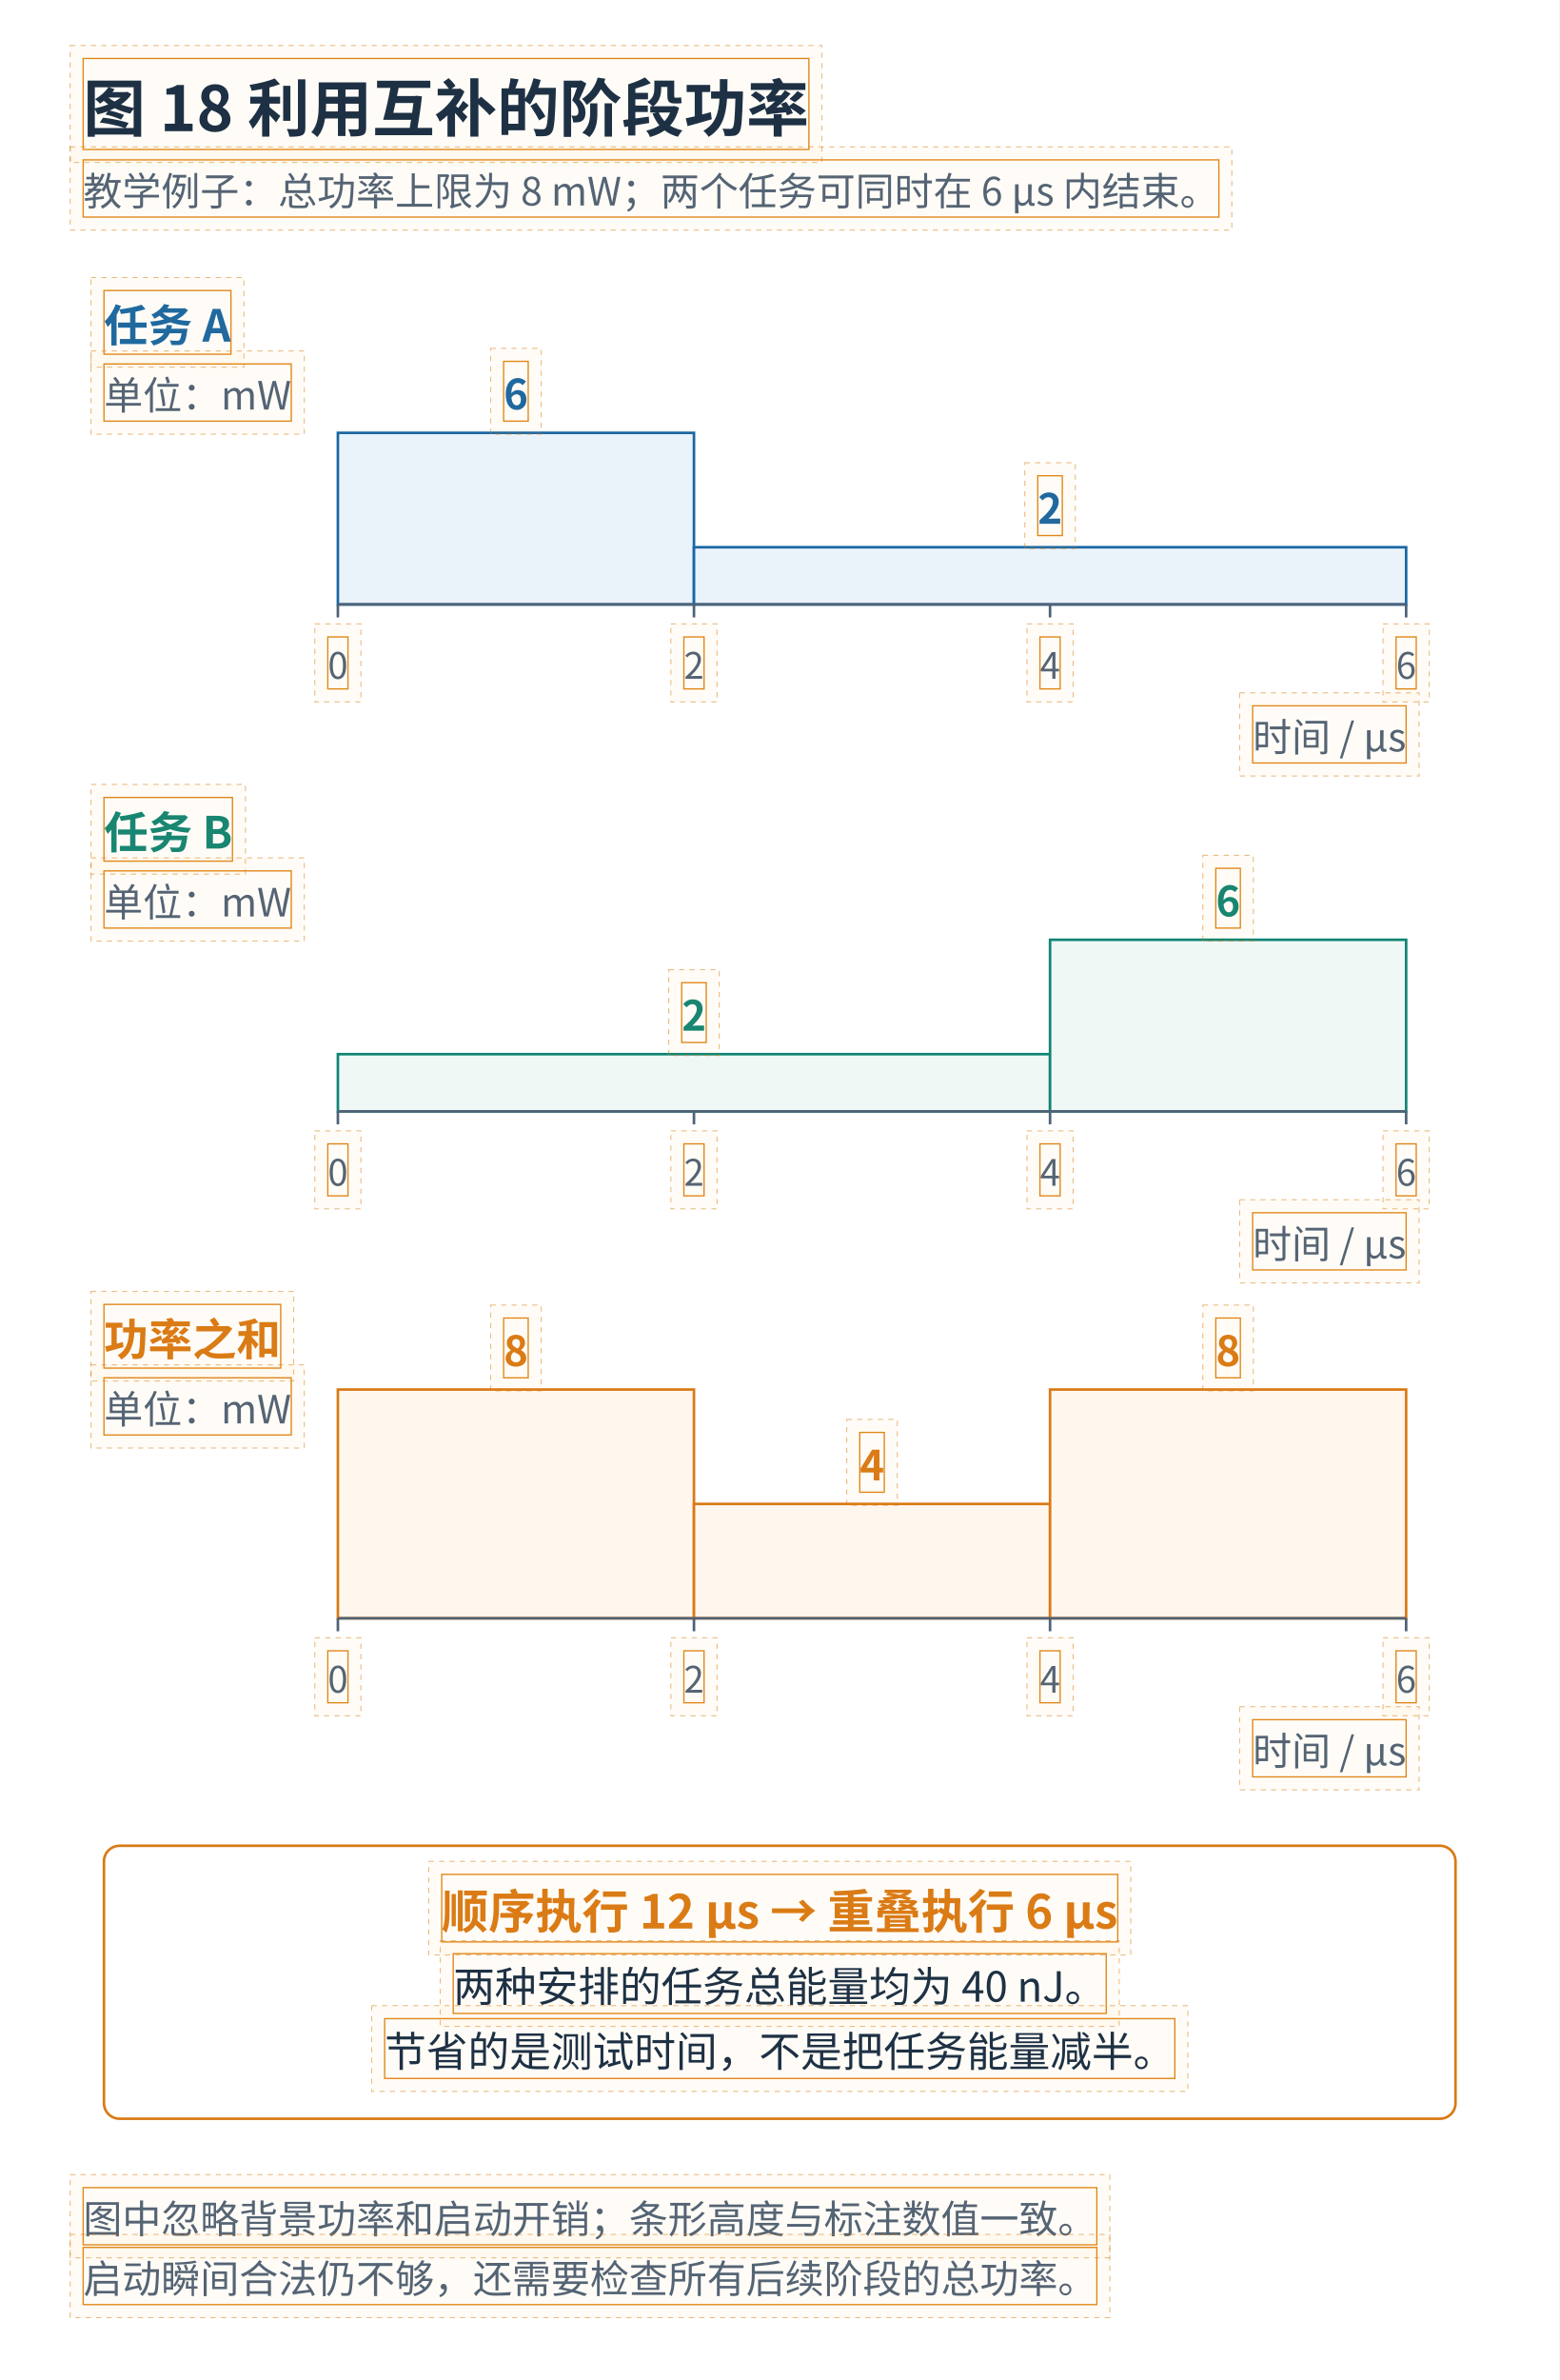
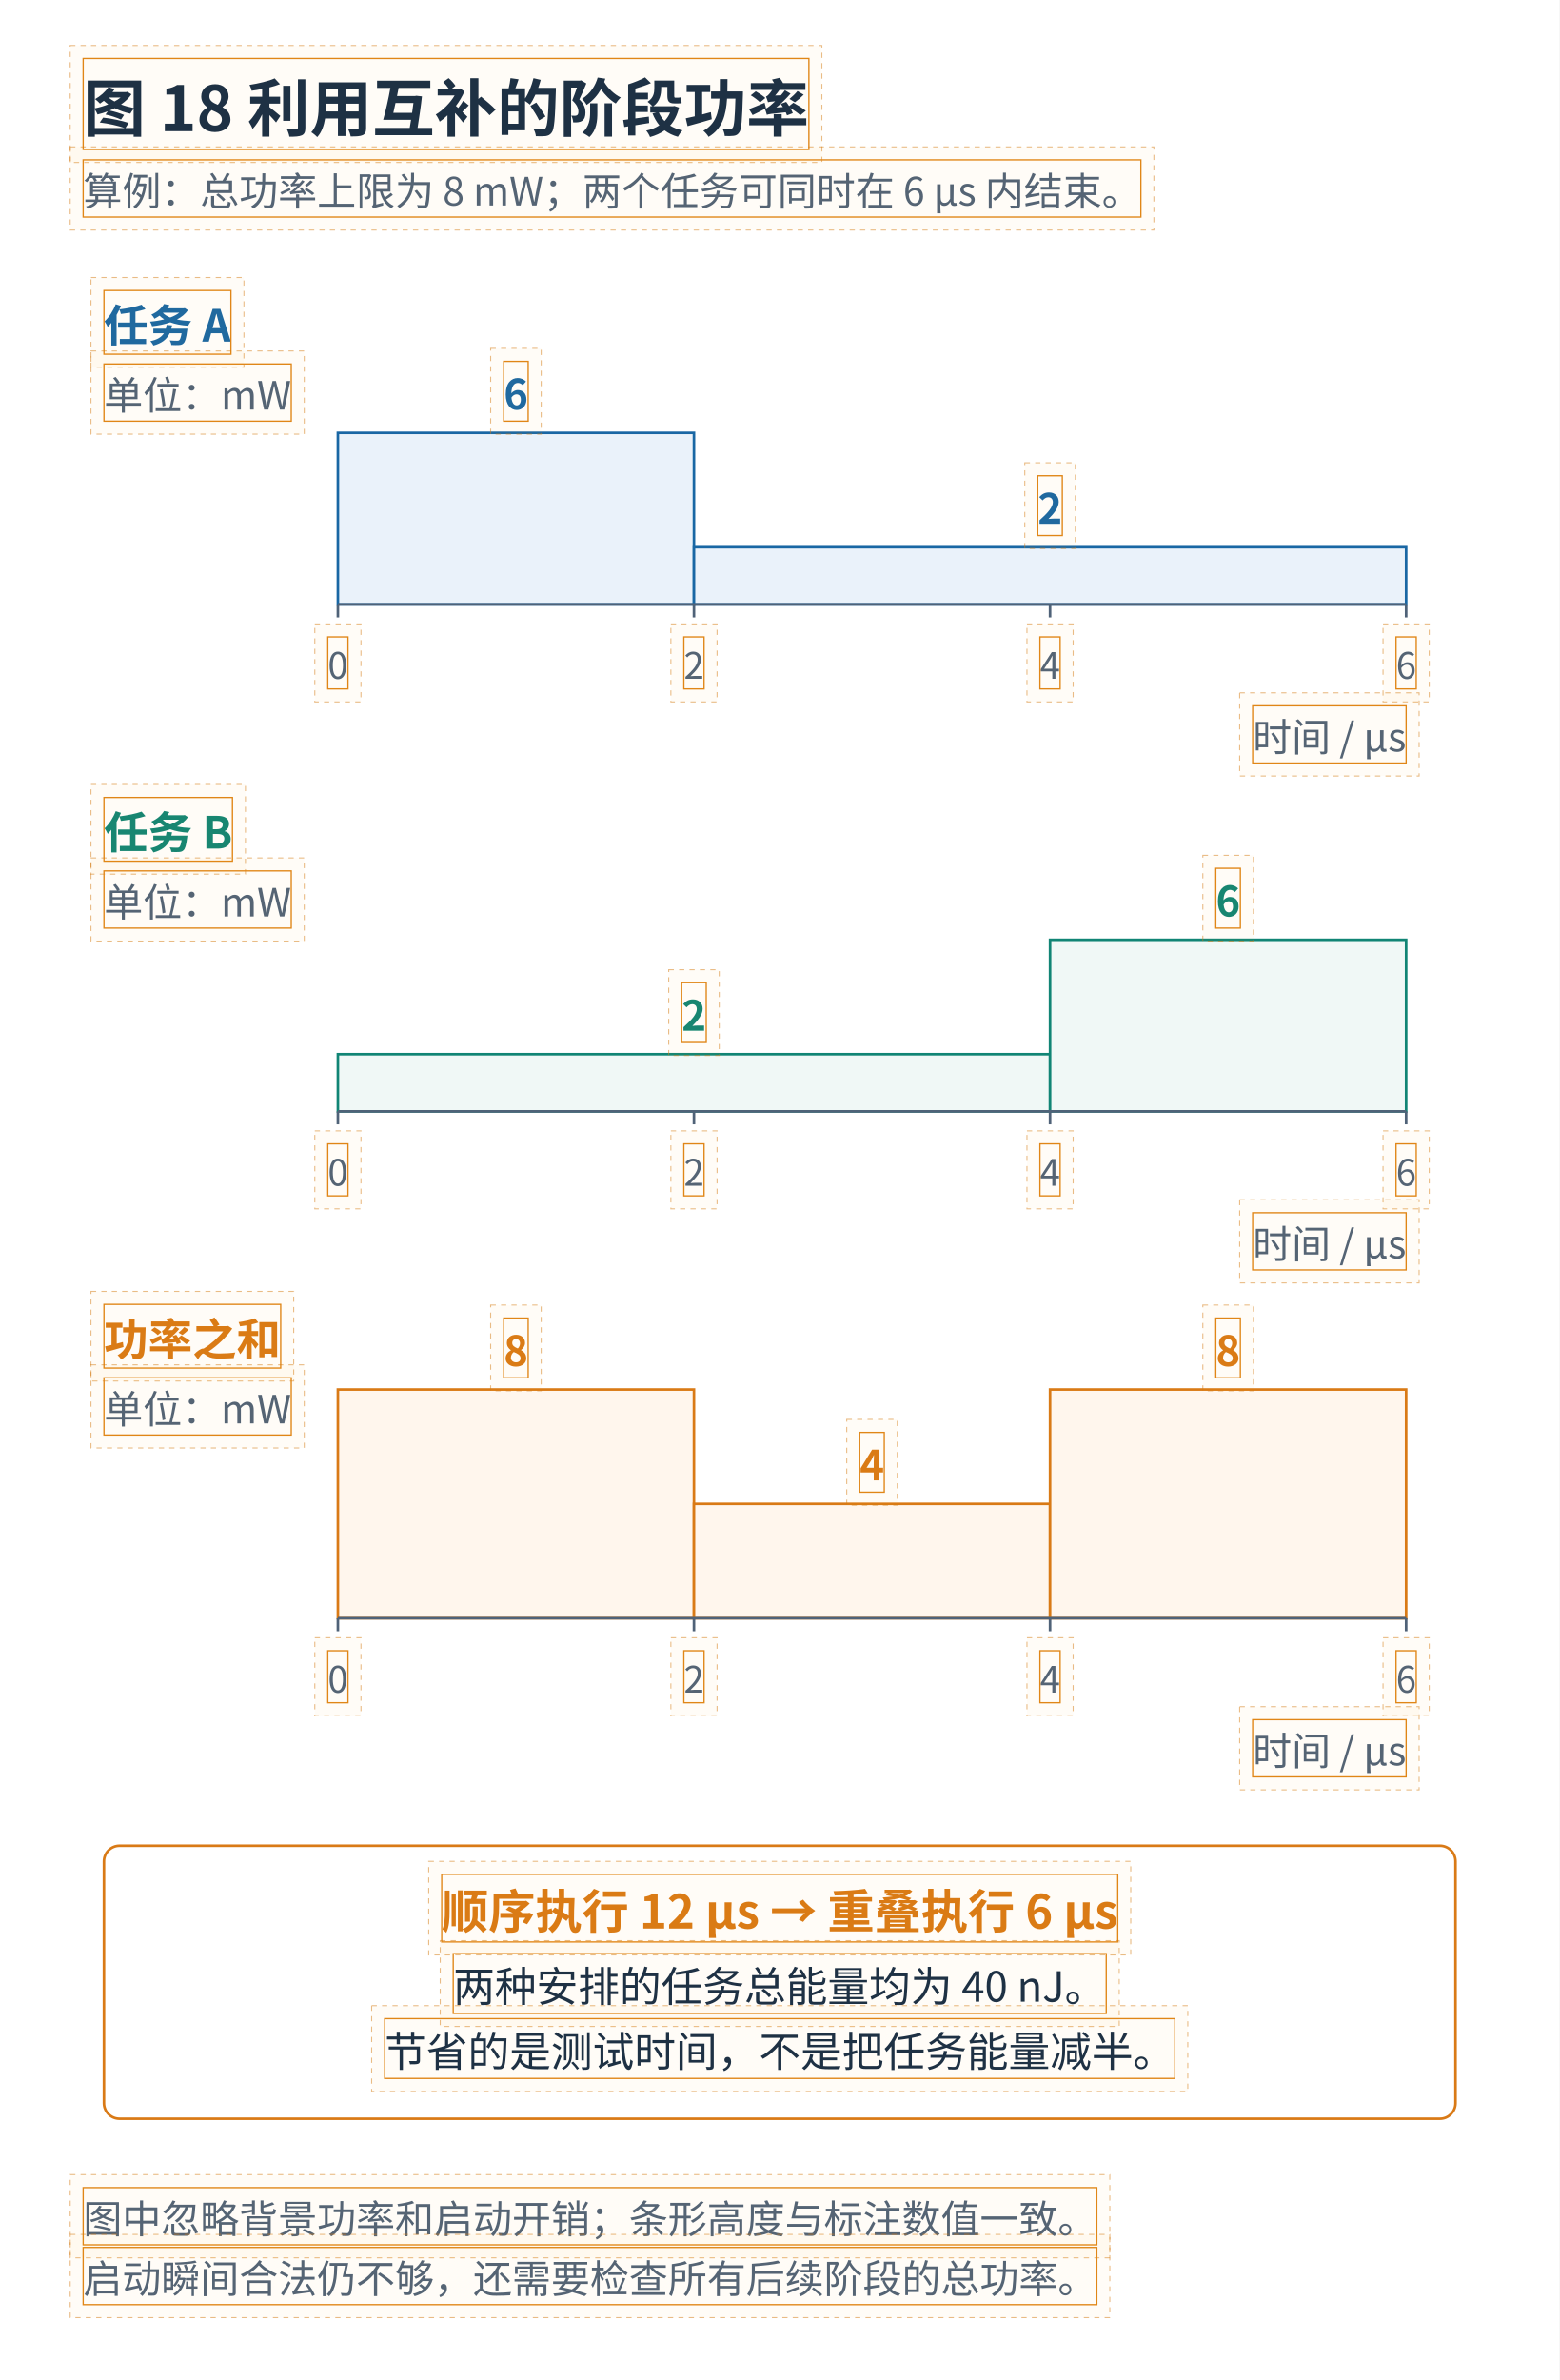
<svg xmlns="http://www.w3.org/2000/svg" width="1200" height="1831" viewBox="0 0 1200 1831" role="img" aria-labelledby="fig-title fig-description" version="1.1" data-layout-version="precise-ports-v2">
  <defs>
    <marker id="arrow-blue" viewBox="0 0 14 14" refX="14" refY="7" markerWidth="14" markerHeight="14" orient="auto" markerUnits="userSpaceOnUse" overflow="visible">
      <path d="M 0 0 L 14 7 L 0 14 Z" fill="#1967A4" />
    </marker>
    <marker id="arrow-teal" viewBox="0 0 14 14" refX="14" refY="7" markerWidth="14" markerHeight="14" orient="auto" markerUnits="userSpaceOnUse" overflow="visible">
      <path d="M 0 0 L 14 7 L 0 14 Z" fill="#118575" />
    </marker>
    <marker id="arrow-orange" viewBox="0 0 14 14" refX="14" refY="7" markerWidth="14" markerHeight="14" orient="auto" markerUnits="userSpaceOnUse" overflow="visible">
      <path d="M 0 0 L 14 7 L 0 14 Z" fill="#D97A16" />
    </marker>
    <marker id="arrow-red" viewBox="0 0 14 14" refX="14" refY="7" markerWidth="14" markerHeight="14" orient="auto" markerUnits="userSpaceOnUse" overflow="visible">
      <path d="M 0 0 L 14 7 L 0 14 Z" fill="#B84051" />
    </marker>
    <marker id="arrow-muted" viewBox="0 0 14 14" refX="14" refY="7" markerWidth="14" markerHeight="14" orient="auto" markerUnits="userSpaceOnUse" overflow="visible">
      <path d="M 0 0 L 14 7 L 0 14 Z" fill="#4F6278" />
    </marker>
    <marker id="arrow-slate" viewBox="0 0 14 14" refX="14" refY="7" markerWidth="14" markerHeight="14" orient="auto" markerUnits="userSpaceOnUse" overflow="visible">
      <path d="M 0 0 L 14 7 L 0 14 Z" fill="#738A9F" />
    </marker>
    <marker id="arrow-purple" viewBox="0 0 14 14" refX="14" refY="7" markerWidth="14" markerHeight="14" orient="auto" markerUnits="userSpaceOnUse" overflow="visible">
      <path d="M 0 0 L 14 7 L 0 14 Z" fill="#92517C" />
    </marker>
  </defs>
  <g id="layer-background">
    <rect width="1200" height="1831" fill="#FFFFFF" />
  </g>
  <g id="layer-shapes">
    <rect id="phase0-0" x="260" y="333" width="274" height="132" rx="0" fill="#EAF2FA" stroke="#1967A4" stroke-width="2" data-kind="bar" data-obstacle="false" />
    <rect id="phase0-1" x="534" y="421" width="548" height="44" rx="0" fill="#EAF2FA" stroke="#1967A4" stroke-width="2" data-kind="bar" data-obstacle="false" />
    <polyline id="axis0" points="260,465 1082,465" fill="none" stroke="#4F6278" stroke-width="2" data-kind="rule" />
    <polyline id="tick0-0" points="260,465 260,475" fill="none" stroke="#4F6278" stroke-width="2" data-kind="rule" />
    <polyline id="tick0-2" points="534,465 534,475" fill="none" stroke="#4F6278" stroke-width="2" data-kind="rule" />
    <polyline id="tick0-4" points="808,465 808,475" fill="none" stroke="#4F6278" stroke-width="2" data-kind="rule" />
    <polyline id="tick0-6" points="1082,465 1082,475" fill="none" stroke="#4F6278" stroke-width="2" data-kind="rule" />
    <rect id="phase1-0" x="260" y="811" width="548" height="44" rx="0" fill="#F0F8F6" stroke="#118575" stroke-width="2" data-kind="bar" data-obstacle="false" />
    <rect id="phase1-1" x="808" y="723" width="274" height="132" rx="0" fill="#F0F8F6" stroke="#118575" stroke-width="2" data-kind="bar" data-obstacle="false" />
    <polyline id="axis1" points="260,855 1082,855" fill="none" stroke="#4F6278" stroke-width="2" data-kind="rule" />
    <polyline id="tick1-0" points="260,855 260,865" fill="none" stroke="#4F6278" stroke-width="2" data-kind="rule" />
    <polyline id="tick1-2" points="534,855 534,865" fill="none" stroke="#4F6278" stroke-width="2" data-kind="rule" />
    <polyline id="tick1-4" points="808,855 808,865" fill="none" stroke="#4F6278" stroke-width="2" data-kind="rule" />
    <polyline id="tick1-6" points="1082,855 1082,865" fill="none" stroke="#4F6278" stroke-width="2" data-kind="rule" />
    <rect id="phase2-0" x="260" y="1069" width="274" height="176" rx="0" fill="#FFF6ED" stroke="#D97A16" stroke-width="2" data-kind="bar" data-obstacle="false" />
    <rect id="phase2-1" x="534" y="1157" width="274" height="88" rx="0" fill="#FFF6ED" stroke="#D97A16" stroke-width="2" data-kind="bar" data-obstacle="false" />
    <rect id="phase2-2" x="808" y="1069" width="274" height="176" rx="0" fill="#FFF6ED" stroke="#D97A16" stroke-width="2" data-kind="bar" data-obstacle="false" />
    <polyline id="axis2" points="260,1245 1082,1245" fill="none" stroke="#4F6278" stroke-width="2" data-kind="rule" />
    <polyline id="tick2-0" points="260,1245 260,1255" fill="none" stroke="#4F6278" stroke-width="2" data-kind="rule" />
    <polyline id="tick2-2" points="534,1245 534,1255" fill="none" stroke="#4F6278" stroke-width="2" data-kind="rule" />
    <polyline id="tick2-4" points="808,1245 808,1255" fill="none" stroke="#4F6278" stroke-width="2" data-kind="rule" />
    <polyline id="tick2-6" points="1082,1245 1082,1255" fill="none" stroke="#4F6278" stroke-width="2" data-kind="rule" />
    <rect id="summary" x="80" y="1420" width="1040" height="210" rx="12" fill="#FFFFFF" stroke="#D97A16" stroke-width="2" data-kind="node" data-obstacle="true" />
  </g>
  <g id="layer-connectors" />
  <g id="layer-text">
    <text id="text-0001" x="64" y="80" font-family="&quot;Noto Sans CJK SC&quot;, &quot;Microsoft YaHei&quot;, &quot;PingFang SC&quot;, &quot;Source Han Sans SC&quot;, sans-serif" font-size="48" font-weight="700" fill="#172D46" text-anchor="start" dominant-baseline="central" data-kind="text" data-padding="12">图 18  利用互补的阶段功率</text>
-     <text id="text-0002" x="64" y="145" font-family="&quot;Noto Sans CJK SC&quot;, &quot;Microsoft YaHei&quot;, &quot;PingFang SC&quot;, &quot;Source Han Sans SC&quot;, sans-serif" font-size="30" font-weight="400" fill="#4F6278" text-anchor="start" dominant-baseline="central" data-kind="text" data-padding="12">教学例子：总功率上限为 8 mW；两个任务可同时在 6 μs 内结束。</text>
+     <text id="text-0002" x="64" y="145" font-family="&quot;Noto Sans CJK SC&quot;, &quot;Microsoft YaHei&quot;, &quot;PingFang SC&quot;, &quot;Source Han Sans SC&quot;, sans-serif" font-size="30" font-weight="400" fill="#4F6278" text-anchor="start" dominant-baseline="central" data-kind="text" data-padding="12">算例：总功率上限为 8 mW；两个任务可同时在 6 μs 内结束。</text>
    <text id="text-0003" x="80" y="248" font-family="&quot;Noto Sans CJK SC&quot;, &quot;Microsoft YaHei&quot;, &quot;PingFang SC&quot;, &quot;Source Han Sans SC&quot;, sans-serif" font-size="34" font-weight="700" fill="#1967A4" text-anchor="start" dominant-baseline="central" data-kind="text" data-padding="12">任务 A</text>
    <text id="text-0004" x="80" y="302" font-family="&quot;Noto Sans CJK SC&quot;, &quot;Microsoft YaHei&quot;, &quot;PingFang SC&quot;, &quot;Source Han Sans SC&quot;, sans-serif" font-size="30" font-weight="400" fill="#4F6278" text-anchor="start" dominant-baseline="central" data-kind="text" data-padding="12">单位：mW</text>
    <text id="text-0005" x="397.0" y="301" font-family="&quot;Noto Sans CJK SC&quot;, &quot;Microsoft YaHei&quot;, &quot;PingFang SC&quot;, &quot;Source Han Sans SC&quot;, sans-serif" font-size="32" font-weight="700" fill="#1967A4" text-anchor="middle" dominant-baseline="central" data-kind="text" data-padding="12">6</text>
    <text id="text-0006" x="808.0" y="389" font-family="&quot;Noto Sans CJK SC&quot;, &quot;Microsoft YaHei&quot;, &quot;PingFang SC&quot;, &quot;Source Han Sans SC&quot;, sans-serif" font-size="32" font-weight="700" fill="#1967A4" text-anchor="middle" dominant-baseline="central" data-kind="text" data-padding="12">2</text>
    <text id="text-0007" x="260" y="510" font-family="&quot;Noto Sans CJK SC&quot;, &quot;Microsoft YaHei&quot;, &quot;PingFang SC&quot;, &quot;Source Han Sans SC&quot;, sans-serif" font-size="28" font-weight="400" fill="#4F6278" text-anchor="middle" dominant-baseline="central" data-kind="text" data-padding="12">0</text>
    <text id="text-0008" x="534" y="510" font-family="&quot;Noto Sans CJK SC&quot;, &quot;Microsoft YaHei&quot;, &quot;PingFang SC&quot;, &quot;Source Han Sans SC&quot;, sans-serif" font-size="28" font-weight="400" fill="#4F6278" text-anchor="middle" dominant-baseline="central" data-kind="text" data-padding="12">2</text>
    <text id="text-0009" x="808" y="510" font-family="&quot;Noto Sans CJK SC&quot;, &quot;Microsoft YaHei&quot;, &quot;PingFang SC&quot;, &quot;Source Han Sans SC&quot;, sans-serif" font-size="28" font-weight="400" fill="#4F6278" text-anchor="middle" dominant-baseline="central" data-kind="text" data-padding="12">4</text>
    <text id="text-0010" x="1082" y="510" font-family="&quot;Noto Sans CJK SC&quot;, &quot;Microsoft YaHei&quot;, &quot;PingFang SC&quot;, &quot;Source Han Sans SC&quot;, sans-serif" font-size="28" font-weight="400" fill="#4F6278" text-anchor="middle" dominant-baseline="central" data-kind="text" data-padding="12">6</text>
    <text id="text-0011" x="1082" y="565" font-family="&quot;Noto Sans CJK SC&quot;, &quot;Microsoft YaHei&quot;, &quot;PingFang SC&quot;, &quot;Source Han Sans SC&quot;, sans-serif" font-size="30" font-weight="400" fill="#4F6278" text-anchor="end" dominant-baseline="central" data-kind="text" data-padding="12">时间 / μs</text>
    <text id="text-0012" x="80" y="638" font-family="&quot;Noto Sans CJK SC&quot;, &quot;Microsoft YaHei&quot;, &quot;PingFang SC&quot;, &quot;Source Han Sans SC&quot;, sans-serif" font-size="34" font-weight="700" fill="#118575" text-anchor="start" dominant-baseline="central" data-kind="text" data-padding="12">任务 B</text>
    <text id="text-0013" x="80" y="692" font-family="&quot;Noto Sans CJK SC&quot;, &quot;Microsoft YaHei&quot;, &quot;PingFang SC&quot;, &quot;Source Han Sans SC&quot;, sans-serif" font-size="30" font-weight="400" fill="#4F6278" text-anchor="start" dominant-baseline="central" data-kind="text" data-padding="12">单位：mW</text>
    <text id="text-0014" x="534.0" y="779" font-family="&quot;Noto Sans CJK SC&quot;, &quot;Microsoft YaHei&quot;, &quot;PingFang SC&quot;, &quot;Source Han Sans SC&quot;, sans-serif" font-size="32" font-weight="700" fill="#118575" text-anchor="middle" dominant-baseline="central" data-kind="text" data-padding="12">2</text>
    <text id="text-0015" x="945.0" y="691" font-family="&quot;Noto Sans CJK SC&quot;, &quot;Microsoft YaHei&quot;, &quot;PingFang SC&quot;, &quot;Source Han Sans SC&quot;, sans-serif" font-size="32" font-weight="700" fill="#118575" text-anchor="middle" dominant-baseline="central" data-kind="text" data-padding="12">6</text>
    <text id="text-0016" x="260" y="900" font-family="&quot;Noto Sans CJK SC&quot;, &quot;Microsoft YaHei&quot;, &quot;PingFang SC&quot;, &quot;Source Han Sans SC&quot;, sans-serif" font-size="28" font-weight="400" fill="#4F6278" text-anchor="middle" dominant-baseline="central" data-kind="text" data-padding="12">0</text>
    <text id="text-0017" x="534" y="900" font-family="&quot;Noto Sans CJK SC&quot;, &quot;Microsoft YaHei&quot;, &quot;PingFang SC&quot;, &quot;Source Han Sans SC&quot;, sans-serif" font-size="28" font-weight="400" fill="#4F6278" text-anchor="middle" dominant-baseline="central" data-kind="text" data-padding="12">2</text>
    <text id="text-0018" x="808" y="900" font-family="&quot;Noto Sans CJK SC&quot;, &quot;Microsoft YaHei&quot;, &quot;PingFang SC&quot;, &quot;Source Han Sans SC&quot;, sans-serif" font-size="28" font-weight="400" fill="#4F6278" text-anchor="middle" dominant-baseline="central" data-kind="text" data-padding="12">4</text>
    <text id="text-0019" x="1082" y="900" font-family="&quot;Noto Sans CJK SC&quot;, &quot;Microsoft YaHei&quot;, &quot;PingFang SC&quot;, &quot;Source Han Sans SC&quot;, sans-serif" font-size="28" font-weight="400" fill="#4F6278" text-anchor="middle" dominant-baseline="central" data-kind="text" data-padding="12">6</text>
    <text id="text-0020" x="1082" y="955" font-family="&quot;Noto Sans CJK SC&quot;, &quot;Microsoft YaHei&quot;, &quot;PingFang SC&quot;, &quot;Source Han Sans SC&quot;, sans-serif" font-size="30" font-weight="400" fill="#4F6278" text-anchor="end" dominant-baseline="central" data-kind="text" data-padding="12">时间 / μs</text>
    <text id="text-0021" x="80" y="1028" font-family="&quot;Noto Sans CJK SC&quot;, &quot;Microsoft YaHei&quot;, &quot;PingFang SC&quot;, &quot;Source Han Sans SC&quot;, sans-serif" font-size="34" font-weight="700" fill="#D97A16" text-anchor="start" dominant-baseline="central" data-kind="text" data-padding="12">功率之和</text>
    <text id="text-0022" x="80" y="1082" font-family="&quot;Noto Sans CJK SC&quot;, &quot;Microsoft YaHei&quot;, &quot;PingFang SC&quot;, &quot;Source Han Sans SC&quot;, sans-serif" font-size="30" font-weight="400" fill="#4F6278" text-anchor="start" dominant-baseline="central" data-kind="text" data-padding="12">单位：mW</text>
    <text id="text-0023" x="397.0" y="1037" font-family="&quot;Noto Sans CJK SC&quot;, &quot;Microsoft YaHei&quot;, &quot;PingFang SC&quot;, &quot;Source Han Sans SC&quot;, sans-serif" font-size="32" font-weight="700" fill="#D97A16" text-anchor="middle" dominant-baseline="central" data-kind="text" data-padding="12">8</text>
    <text id="text-0024" x="671.0" y="1125" font-family="&quot;Noto Sans CJK SC&quot;, &quot;Microsoft YaHei&quot;, &quot;PingFang SC&quot;, &quot;Source Han Sans SC&quot;, sans-serif" font-size="32" font-weight="700" fill="#D97A16" text-anchor="middle" dominant-baseline="central" data-kind="text" data-padding="12">4</text>
    <text id="text-0025" x="945.0" y="1037" font-family="&quot;Noto Sans CJK SC&quot;, &quot;Microsoft YaHei&quot;, &quot;PingFang SC&quot;, &quot;Source Han Sans SC&quot;, sans-serif" font-size="32" font-weight="700" fill="#D97A16" text-anchor="middle" dominant-baseline="central" data-kind="text" data-padding="12">8</text>
    <text id="text-0026" x="260" y="1290" font-family="&quot;Noto Sans CJK SC&quot;, &quot;Microsoft YaHei&quot;, &quot;PingFang SC&quot;, &quot;Source Han Sans SC&quot;, sans-serif" font-size="28" font-weight="400" fill="#4F6278" text-anchor="middle" dominant-baseline="central" data-kind="text" data-padding="12">0</text>
    <text id="text-0027" x="534" y="1290" font-family="&quot;Noto Sans CJK SC&quot;, &quot;Microsoft YaHei&quot;, &quot;PingFang SC&quot;, &quot;Source Han Sans SC&quot;, sans-serif" font-size="28" font-weight="400" fill="#4F6278" text-anchor="middle" dominant-baseline="central" data-kind="text" data-padding="12">2</text>
    <text id="text-0028" x="808" y="1290" font-family="&quot;Noto Sans CJK SC&quot;, &quot;Microsoft YaHei&quot;, &quot;PingFang SC&quot;, &quot;Source Han Sans SC&quot;, sans-serif" font-size="28" font-weight="400" fill="#4F6278" text-anchor="middle" dominant-baseline="central" data-kind="text" data-padding="12">4</text>
    <text id="text-0029" x="1082" y="1290" font-family="&quot;Noto Sans CJK SC&quot;, &quot;Microsoft YaHei&quot;, &quot;PingFang SC&quot;, &quot;Source Han Sans SC&quot;, sans-serif" font-size="28" font-weight="400" fill="#4F6278" text-anchor="middle" dominant-baseline="central" data-kind="text" data-padding="12">6</text>
    <text id="text-0030" x="1082" y="1345" font-family="&quot;Noto Sans CJK SC&quot;, &quot;Microsoft YaHei&quot;, &quot;PingFang SC&quot;, &quot;Source Han Sans SC&quot;, sans-serif" font-size="30" font-weight="400" fill="#4F6278" text-anchor="end" dominant-baseline="central" data-kind="text" data-padding="12">时间 / μs</text>
    <text id="text-0031" x="600.0" y="1468" font-family="&quot;Noto Sans CJK SC&quot;, &quot;Microsoft YaHei&quot;, &quot;PingFang SC&quot;, &quot;Source Han Sans SC&quot;, sans-serif" font-size="36" font-weight="700" fill="#D97A16" text-anchor="middle" dominant-baseline="central" data-kind="text" data-padding="20" data-owner="summary">顺序执行 12 μs → 重叠执行 6 μs</text>
    <text id="text-0032" x="600.0" y="1526" font-family="&quot;Noto Sans CJK SC&quot;, &quot;Microsoft YaHei&quot;, &quot;PingFang SC&quot;, &quot;Source Han Sans SC&quot;, sans-serif" font-size="32" font-weight="400" fill="#172D46" text-anchor="middle" dominant-baseline="central" data-kind="text" data-padding="20" data-owner="summary">两种安排的任务总能量均为 40 nJ。</text>
    <text id="text-0033" x="600.0" y="1576" font-family="&quot;Noto Sans CJK SC&quot;, &quot;Microsoft YaHei&quot;, &quot;PingFang SC&quot;, &quot;Source Han Sans SC&quot;, sans-serif" font-size="32" font-weight="400" fill="#172D46" text-anchor="middle" dominant-baseline="central" data-kind="text" data-padding="20" data-owner="summary">节省的是测试时间，不是把任务能量减半。</text>
    <text id="text-0034" x="64" y="1705" font-family="&quot;Noto Sans CJK SC&quot;, &quot;Microsoft YaHei&quot;, &quot;PingFang SC&quot;, &quot;Source Han Sans SC&quot;, sans-serif" font-size="30" font-weight="400" fill="#4F6278" text-anchor="start" dominant-baseline="central" data-kind="text" data-padding="12">图中忽略背景功率和启动开销；条形高度与标注数值一致。</text>
    <text id="text-0035" x="64" y="1751" font-family="&quot;Noto Sans CJK SC&quot;, &quot;Microsoft YaHei&quot;, &quot;PingFang SC&quot;, &quot;Source Han Sans SC&quot;, sans-serif" font-size="30" font-weight="400" fill="#4F6278" text-anchor="start" dominant-baseline="central" data-kind="text" data-padding="12">启动瞬间合法仍不够，还需要检查所有后续阶段的总功率。</text>
  </g>
  <g id="layer-junctions" />
  <g id="review-only-overlay" pointer-events="none">
    <rect x="54" y="35" width="578.438" height="90" fill="#E8951C" fill-opacity="0.035" stroke="#D47B10" stroke-opacity="0.5" stroke-width="0.8" stroke-dasharray="4 4" />
    <rect x="64" y="45" width="558.438" height="70" fill="none" stroke="#E08617" stroke-width="1" />
-     <rect x="54" y="113" width="893.906" height="64" fill="#E8951C" fill-opacity="0.035" stroke="#D47B10" stroke-opacity="0.5" stroke-width="0.8" stroke-dasharray="4 4" />
-     <rect x="64" y="123" width="873.906" height="44" fill="none" stroke="#E08617" stroke-width="1" />
+     <rect x="54" y="113" width="833.906" height="64" fill="#E8951C" fill-opacity="0.035" stroke="#D47B10" stroke-opacity="0.5" stroke-width="0.8" stroke-dasharray="4 4" />
+     <rect x="64" y="123" width="813.906" height="44" fill="none" stroke="#E08617" stroke-width="1" />
    <rect x="70" y="213.5" width="117.718" height="69" fill="#E8951C" fill-opacity="0.035" stroke="#D47B10" stroke-opacity="0.5" stroke-width="0.8" stroke-dasharray="4 4" />
    <rect x="80" y="223.5" width="97.718" height="49" fill="none" stroke="#E08617" stroke-width="1" />
    <rect x="70" y="270" width="164.125" height="64" fill="#E8951C" fill-opacity="0.035" stroke="#D47B10" stroke-opacity="0.5" stroke-width="0.8" stroke-dasharray="4 4" />
    <rect x="80" y="280" width="144.125" height="44" fill="none" stroke="#E08617" stroke-width="1" />
    <rect x="377.555" y="268" width="38.891" height="66" fill="#E8951C" fill-opacity="0.035" stroke="#D47B10" stroke-opacity="0.5" stroke-width="0.8" stroke-dasharray="4 4" />
    <rect x="387.555" y="278" width="18.891" height="46" fill="none" stroke="#E08617" stroke-width="1" />
    <rect x="788.555" y="356" width="38.891" height="66" fill="#E8951C" fill-opacity="0.035" stroke="#D47B10" stroke-opacity="0.5" stroke-width="0.8" stroke-dasharray="4 4" />
    <rect x="798.555" y="366" width="18.891" height="46" fill="none" stroke="#E08617" stroke-width="1" />
    <rect x="242.227" y="480" width="35.547" height="60" fill="#E8951C" fill-opacity="0.035" stroke="#D47B10" stroke-opacity="0.5" stroke-width="0.8" stroke-dasharray="4 4" />
    <rect x="252.227" y="490" width="15.547" height="40" fill="none" stroke="#E08617" stroke-width="1" />
    <rect x="516.227" y="480" width="35.547" height="60" fill="#E8951C" fill-opacity="0.035" stroke="#D47B10" stroke-opacity="0.5" stroke-width="0.8" stroke-dasharray="4 4" />
    <rect x="526.227" y="490" width="15.547" height="40" fill="none" stroke="#E08617" stroke-width="1" />
    <rect x="790.227" y="480" width="35.547" height="60" fill="#E8951C" fill-opacity="0.035" stroke="#D47B10" stroke-opacity="0.5" stroke-width="0.8" stroke-dasharray="4 4" />
    <rect x="800.227" y="490" width="15.547" height="40" fill="none" stroke="#E08617" stroke-width="1" />
    <rect x="1064.227" y="480" width="35.547" height="60" fill="#E8951C" fill-opacity="0.035" stroke="#D47B10" stroke-opacity="0.5" stroke-width="0.8" stroke-dasharray="4 4" />
    <rect x="1074.227" y="490" width="15.547" height="40" fill="none" stroke="#E08617" stroke-width="1" />
    <rect x="953.906" y="533" width="138.094" height="64" fill="#E8951C" fill-opacity="0.035" stroke="#D47B10" stroke-opacity="0.5" stroke-width="0.8" stroke-dasharray="4 4" />
    <rect x="963.906" y="543" width="118.094" height="44" fill="none" stroke="#E08617" stroke-width="1" />
    <rect x="70" y="603.5" width="118.875" height="69" fill="#E8951C" fill-opacity="0.035" stroke="#D47B10" stroke-opacity="0.5" stroke-width="0.8" stroke-dasharray="4 4" />
    <rect x="80" y="613.5" width="98.875" height="49" fill="none" stroke="#E08617" stroke-width="1" />
    <rect x="70" y="660" width="164.125" height="64" fill="#E8951C" fill-opacity="0.035" stroke="#D47B10" stroke-opacity="0.5" stroke-width="0.8" stroke-dasharray="4 4" />
    <rect x="80" y="670" width="144.125" height="44" fill="none" stroke="#E08617" stroke-width="1" />
    <rect x="514.555" y="746" width="38.891" height="66" fill="#E8951C" fill-opacity="0.035" stroke="#D47B10" stroke-opacity="0.5" stroke-width="0.8" stroke-dasharray="4 4" />
    <rect x="524.555" y="756" width="18.891" height="46" fill="none" stroke="#E08617" stroke-width="1" />
    <rect x="925.555" y="658" width="38.891" height="66" fill="#E8951C" fill-opacity="0.035" stroke="#D47B10" stroke-opacity="0.5" stroke-width="0.8" stroke-dasharray="4 4" />
    <rect x="935.555" y="668" width="18.891" height="46" fill="none" stroke="#E08617" stroke-width="1" />
    <rect x="242.227" y="870" width="35.547" height="60" fill="#E8951C" fill-opacity="0.035" stroke="#D47B10" stroke-opacity="0.5" stroke-width="0.8" stroke-dasharray="4 4" />
    <rect x="252.227" y="880" width="15.547" height="40" fill="none" stroke="#E08617" stroke-width="1" />
    <rect x="516.227" y="870" width="35.547" height="60" fill="#E8951C" fill-opacity="0.035" stroke="#D47B10" stroke-opacity="0.5" stroke-width="0.8" stroke-dasharray="4 4" />
    <rect x="526.227" y="880" width="15.547" height="40" fill="none" stroke="#E08617" stroke-width="1" />
    <rect x="790.227" y="870" width="35.547" height="60" fill="#E8951C" fill-opacity="0.035" stroke="#D47B10" stroke-opacity="0.5" stroke-width="0.8" stroke-dasharray="4 4" />
    <rect x="800.227" y="880" width="15.547" height="40" fill="none" stroke="#E08617" stroke-width="1" />
    <rect x="1064.227" y="870" width="35.547" height="60" fill="#E8951C" fill-opacity="0.035" stroke="#D47B10" stroke-opacity="0.5" stroke-width="0.8" stroke-dasharray="4 4" />
    <rect x="1074.227" y="880" width="15.547" height="40" fill="none" stroke="#E08617" stroke-width="1" />
    <rect x="953.906" y="923" width="138.094" height="64" fill="#E8951C" fill-opacity="0.035" stroke="#D47B10" stroke-opacity="0.5" stroke-width="0.8" stroke-dasharray="4 4" />
    <rect x="963.906" y="933" width="118.094" height="44" fill="none" stroke="#E08617" stroke-width="1" />
    <rect x="70" y="993.5" width="156" height="69" fill="#E8951C" fill-opacity="0.035" stroke="#D47B10" stroke-opacity="0.5" stroke-width="0.8" stroke-dasharray="4 4" />
    <rect x="80" y="1003.5" width="136" height="49" fill="none" stroke="#E08617" stroke-width="1" />
    <rect x="70" y="1050" width="164.125" height="64" fill="#E8951C" fill-opacity="0.035" stroke="#D47B10" stroke-opacity="0.5" stroke-width="0.8" stroke-dasharray="4 4" />
    <rect x="80" y="1060" width="144.125" height="44" fill="none" stroke="#E08617" stroke-width="1" />
    <rect x="377.555" y="1004" width="38.891" height="66" fill="#E8951C" fill-opacity="0.035" stroke="#D47B10" stroke-opacity="0.5" stroke-width="0.8" stroke-dasharray="4 4" />
    <rect x="387.555" y="1014" width="18.891" height="46" fill="none" stroke="#E08617" stroke-width="1" />
    <rect x="651.555" y="1092" width="38.891" height="66" fill="#E8951C" fill-opacity="0.035" stroke="#D47B10" stroke-opacity="0.5" stroke-width="0.8" stroke-dasharray="4 4" />
    <rect x="661.555" y="1102" width="18.891" height="46" fill="none" stroke="#E08617" stroke-width="1" />
    <rect x="925.555" y="1004" width="38.891" height="66" fill="#E8951C" fill-opacity="0.035" stroke="#D47B10" stroke-opacity="0.5" stroke-width="0.8" stroke-dasharray="4 4" />
    <rect x="935.555" y="1014" width="18.891" height="46" fill="none" stroke="#E08617" stroke-width="1" />
    <rect x="242.227" y="1260" width="35.547" height="60" fill="#E8951C" fill-opacity="0.035" stroke="#D47B10" stroke-opacity="0.5" stroke-width="0.8" stroke-dasharray="4 4" />
    <rect x="252.227" y="1270" width="15.547" height="40" fill="none" stroke="#E08617" stroke-width="1" />
    <rect x="516.227" y="1260" width="35.547" height="60" fill="#E8951C" fill-opacity="0.035" stroke="#D47B10" stroke-opacity="0.5" stroke-width="0.8" stroke-dasharray="4 4" />
    <rect x="526.227" y="1270" width="15.547" height="40" fill="none" stroke="#E08617" stroke-width="1" />
    <rect x="790.227" y="1260" width="35.547" height="60" fill="#E8951C" fill-opacity="0.035" stroke="#D47B10" stroke-opacity="0.5" stroke-width="0.8" stroke-dasharray="4 4" />
    <rect x="800.227" y="1270" width="15.547" height="40" fill="none" stroke="#E08617" stroke-width="1" />
    <rect x="1064.227" y="1260" width="35.547" height="60" fill="#E8951C" fill-opacity="0.035" stroke="#D47B10" stroke-opacity="0.5" stroke-width="0.8" stroke-dasharray="4 4" />
    <rect x="1074.227" y="1270" width="15.547" height="40" fill="none" stroke="#E08617" stroke-width="1" />
    <rect x="953.906" y="1313" width="138.094" height="64" fill="#E8951C" fill-opacity="0.035" stroke="#D47B10" stroke-opacity="0.5" stroke-width="0.8" stroke-dasharray="4 4" />
    <rect x="963.906" y="1323" width="118.094" height="44" fill="none" stroke="#E08617" stroke-width="1" />
    <rect x="329.898" y="1432" width="540.203" height="72" fill="#E8951C" fill-opacity="0.035" stroke="#D47B10" stroke-opacity="0.5" stroke-width="0.8" stroke-dasharray="4 4" />
    <rect x="339.898" y="1442" width="520.203" height="52" fill="none" stroke="#E08617" stroke-width="1" />
    <rect x="338.75" y="1493" width="522.5" height="66" fill="#E8951C" fill-opacity="0.035" stroke="#D47B10" stroke-opacity="0.5" stroke-width="0.8" stroke-dasharray="4 4" />
    <rect x="348.75" y="1503" width="502.5" height="46" fill="none" stroke="#E08617" stroke-width="1" />
    <rect x="285.992" y="1543" width="628.016" height="66" fill="#E8951C" fill-opacity="0.035" stroke="#D47B10" stroke-opacity="0.5" stroke-width="0.8" stroke-dasharray="4 4" />
    <rect x="295.992" y="1553" width="608.016" height="46" fill="none" stroke="#E08617" stroke-width="1" />
    <rect x="54" y="1673" width="800" height="64" fill="#E8951C" fill-opacity="0.035" stroke="#D47B10" stroke-opacity="0.5" stroke-width="0.8" stroke-dasharray="4 4" />
    <rect x="64" y="1683" width="780" height="44" fill="none" stroke="#E08617" stroke-width="1" />
    <rect x="54" y="1719" width="800" height="64" fill="#E8951C" fill-opacity="0.035" stroke="#D47B10" stroke-opacity="0.5" stroke-width="0.8" stroke-dasharray="4 4" />
    <rect x="64" y="1729" width="780" height="44" fill="none" stroke="#E08617" stroke-width="1" />
  </g>
</svg>
